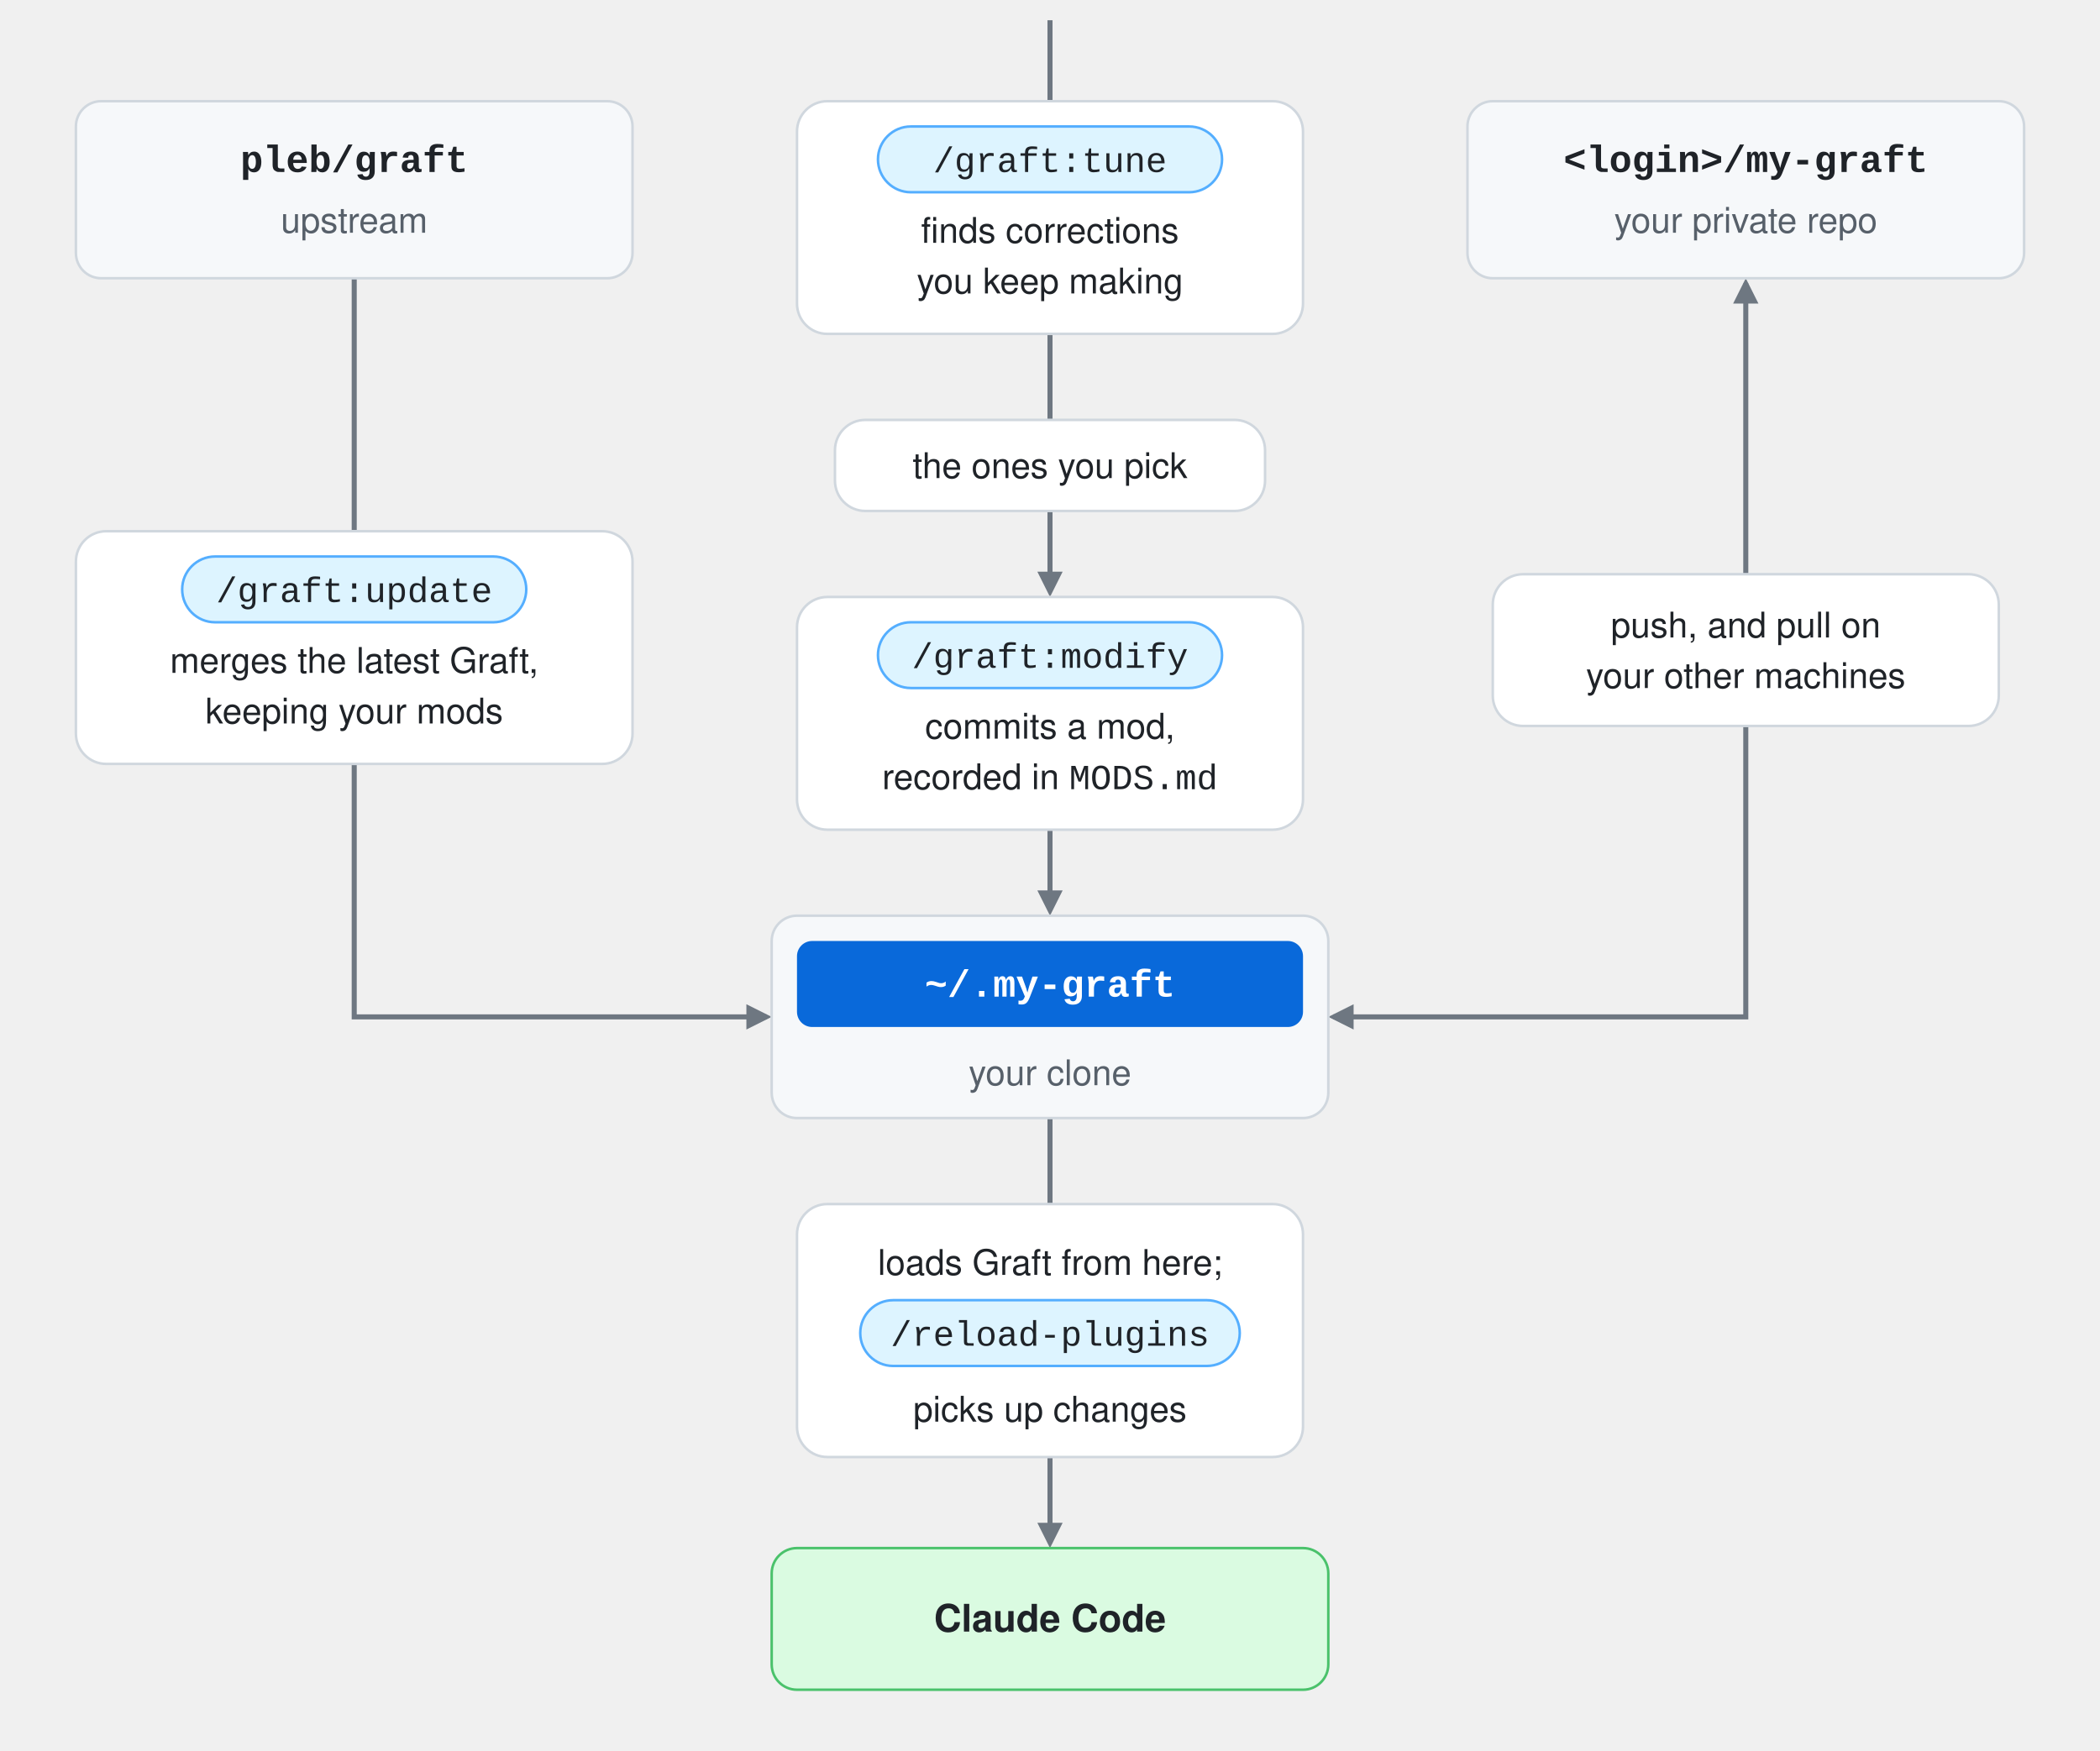
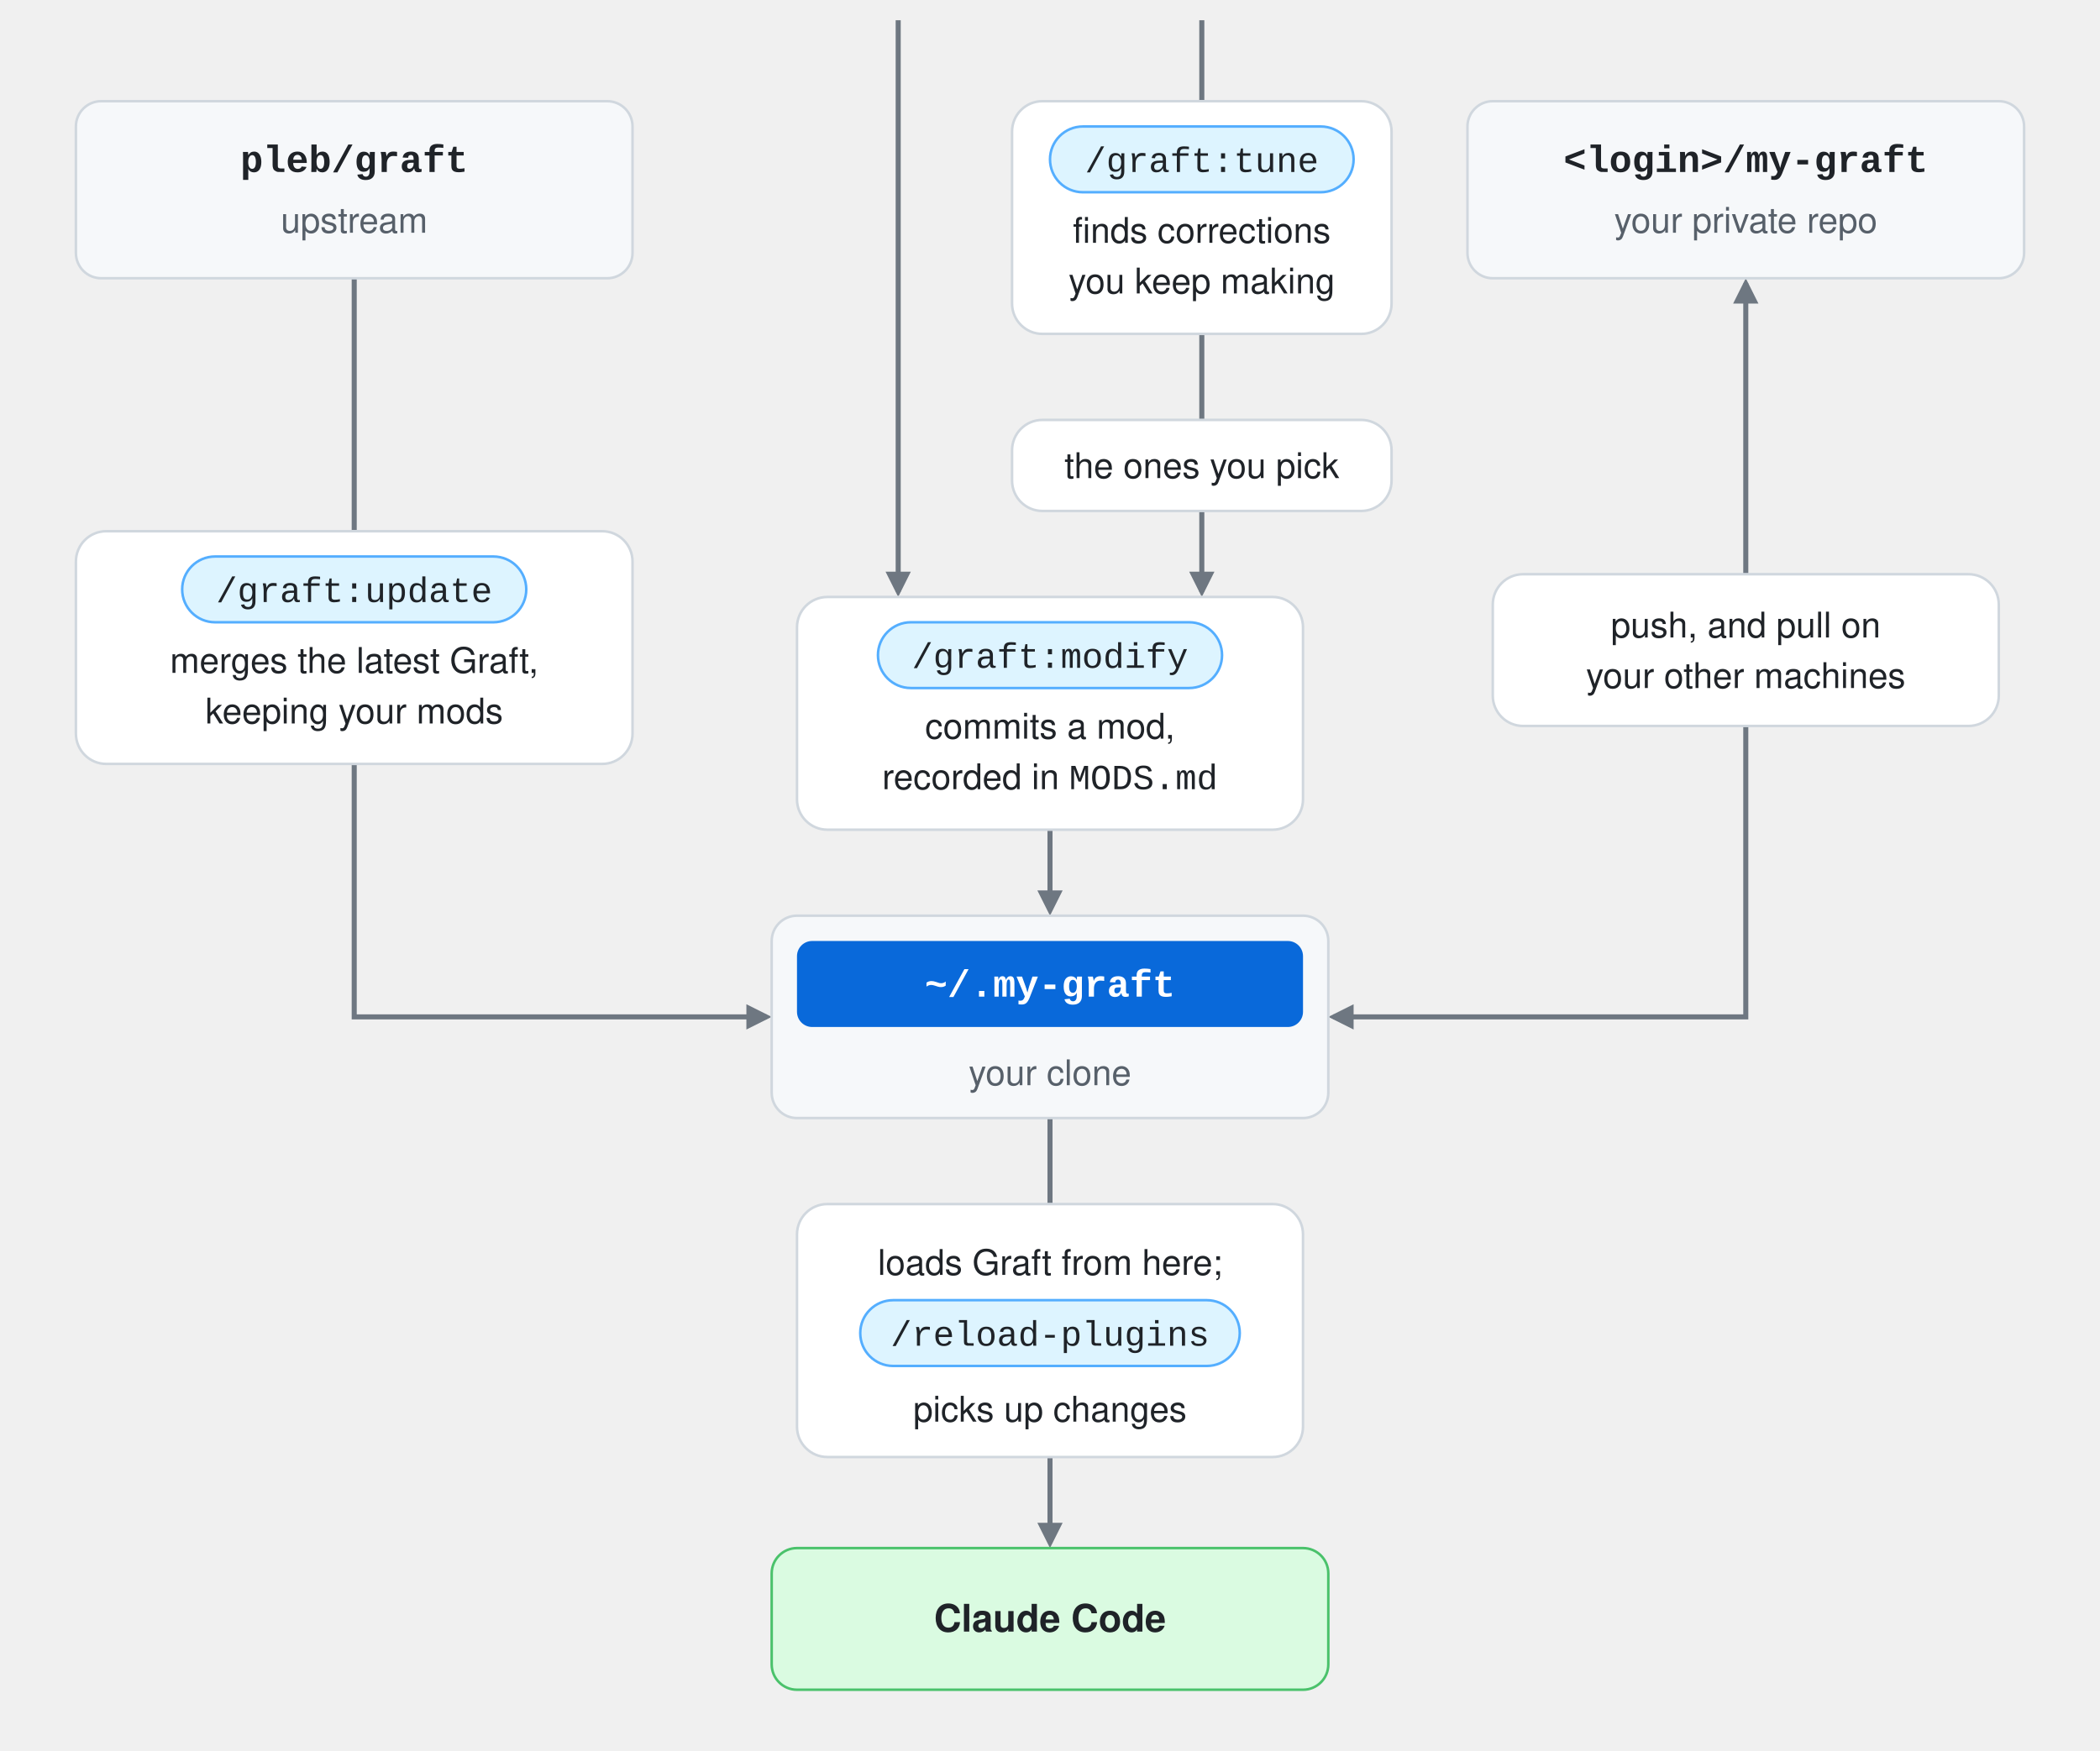
<svg xmlns="http://www.w3.org/2000/svg" viewBox="0 0 830 692" width="830" height="692" role="img" aria-labelledby="title desc">
  <style>
    .sans { font-family: -apple-system, BlinkMacSystemFont, 'Segoe UI', Helvetica, Arial, sans-serif; }
    .mono { font-family: ui-monospace, SFMono-Regular, Menlo, Consolas, 'Liberation Mono', monospace; }
    .name { font-size: 15px; font-weight: 700; fill: #1f2328; }
    .head { font-size: 15px; font-weight: 700; fill: #ffffff; }
    .sub { font-size: 14px; fill: #57606a; }
    .label { font-size: 14px; fill: #1f2328; }
    .node { fill: #f6f8fa; stroke: #d0d7de; stroke-width: 1; }
    .pill { fill: #ffffff; stroke: #d0d7de; stroke-width: 1; }
    .cmd { fill: #ddf4ff; stroke: #54aeff; stroke-width: 1; }
    .edge { fill: none; stroke: #6e7781; stroke-width: 2; }
  </style>
  <defs>
    <marker id="arrow-end" viewBox="0 0 10 10" refX="8" refY="5" markerWidth="5" markerHeight="5" markerUnits="strokeWidth" orient="auto">
      <path d="M0,0 L10,5 L0,10 z" fill="#6e7781" />
    </marker>
    <marker id="arrow-start" viewBox="0 0 10 10" refX="2" refY="5" markerWidth="5" markerHeight="5" markerUnits="strokeWidth" orient="auto">
      <path d="M10,0 L0,5 L10,10 z" fill="#6e7781" />
    </marker>
  </defs>
  <path class="edge" d="M140 110 V402 H303" marker-end="url(#arrow-end)" />
-   <path class="edge" d="M415 8 V234" marker-end="url(#arrow-end)" />
+   <path class="edge" d="M355 8 V234" marker-end="url(#arrow-end)" />
+   <path class="edge" d="M475 8 V234" marker-end="url(#arrow-end)" />
  <path class="edge" d="M415 328 V360" marker-end="url(#arrow-end)" />
  <path class="edge" d="M527 402 H690 V112" marker-start="url(#arrow-start)" marker-end="url(#arrow-end)" />
  <path class="edge" d="M415 442 V610" marker-end="url(#arrow-end)" />
  <g id="node-upstream">
    <rect class="node" x="30" y="40" width="220" height="70" rx="10" />
    <text class="mono name" x="140" y="68" text-anchor="middle">pleb/graft</text>
    <text class="sans sub" x="140" y="92" text-anchor="middle">upstream</text>
  </g>
  <g id="node-private">
    <rect class="node" x="580" y="40" width="220" height="70" rx="10" />
    <text class="mono name" x="690" y="68" text-anchor="middle">&lt;login&gt;/my-graft</text>
    <text class="sans sub" x="690" y="92" text-anchor="middle">your private repo</text>
  </g>
  <g id="node-clone">
    <rect class="node" x="305" y="362" width="220" height="80" rx="10" />
    <g id="node-clone-header">
      <rect x="315" y="372" width="200" height="34" rx="6" fill="#0969da" />
      <text class="mono head" x="415" y="394" text-anchor="middle">~/.my-graft</text>
    </g>
    <text class="sans sub" x="415" y="429" text-anchor="middle">your clone</text>
  </g>
  <g id="node-claude">
    <rect x="305" y="612" width="220" height="56" rx="10" fill="#dafbe1" stroke="#4ac26b" stroke-width="1" />
    <text class="sans name" x="415" y="645" text-anchor="middle">Claude Code</text>
  </g>
  <g id="label-update">
    <rect class="pill" x="30" y="210" width="220" height="92" rx="12" />
    <g id="label-update-cmd">
      <rect class="cmd" x="72" y="220" width="136" height="26" rx="13" />
      <text class="mono label" x="140" y="238" text-anchor="middle">/graft:update</text>
    </g>
    <text class="sans label" x="140" y="266" text-anchor="middle">merges the latest Graft,</text>
    <text class="sans label" x="140" y="286" text-anchor="middle">keeping your mods</text>
  </g>
  <g id="label-tune">
-     <rect class="pill" x="315" y="40" width="200" height="92" rx="12" />
+     <rect class="pill" x="400" y="40" width="150" height="92" rx="12" />
    <g id="label-tune-cmd">
-       <rect class="cmd" x="347" y="50" width="136" height="26" rx="13" />
-       <text class="mono label" x="415" y="68" text-anchor="middle">/graft:tune</text>
+       <rect class="cmd" x="415" y="50" width="120" height="26" rx="13" />
+       <text class="mono label" x="475" y="68" text-anchor="middle">/graft:tune</text>
    </g>
-     <text class="sans label" x="415" y="96" text-anchor="middle">finds corrections</text>
-     <text class="sans label" x="415" y="116" text-anchor="middle">you keep making</text>
+     <text class="sans label" x="475" y="96" text-anchor="middle">finds corrections</text>
+     <text class="sans label" x="475" y="116" text-anchor="middle">you keep making</text>
  </g>
  <g id="label-picked">
-     <rect class="pill" x="330" y="166" width="170" height="36" rx="12" />
-     <text class="sans label" x="415" y="189" text-anchor="middle">the ones you pick</text>
+     <rect class="pill" x="400" y="166" width="150" height="36" rx="12" />
+     <text class="sans label" x="475" y="189" text-anchor="middle">the ones you pick</text>
  </g>
  <g id="label-modify">
    <rect class="pill" x="315" y="236" width="200" height="92" rx="12" />
    <g id="label-modify-cmd">
      <rect class="cmd" x="347" y="246" width="136" height="26" rx="13" />
      <text class="mono label" x="415" y="264" text-anchor="middle">/graft:modify</text>
    </g>
    <text class="sans label" x="415" y="292" text-anchor="middle">commits a mod,</text>
    <text class="sans label" x="415" y="312" text-anchor="middle">recorded in <tspan class="mono">MODS.md</tspan>
    </text>
  </g>
  <g id="label-sync">
    <rect class="pill" x="590" y="227" width="200" height="60" rx="12" />
    <text class="sans label" x="690" y="252" text-anchor="middle">push, and pull on</text>
    <text class="sans label" x="690" y="272" text-anchor="middle">your other machines</text>
  </g>
  <g id="label-load">
    <rect class="pill" x="315" y="476" width="200" height="100" rx="12" />
    <text class="sans label" x="415" y="504" text-anchor="middle">loads Graft from here;</text>
    <g id="label-load-cmd">
      <rect class="cmd" x="340" y="514" width="150" height="26" rx="13" />
      <text class="mono label" x="415" y="532" text-anchor="middle">/reload-plugins</text>
    </g>
    <text class="sans label" x="415" y="562" text-anchor="middle">picks up changes</text>
  </g>
</svg>
